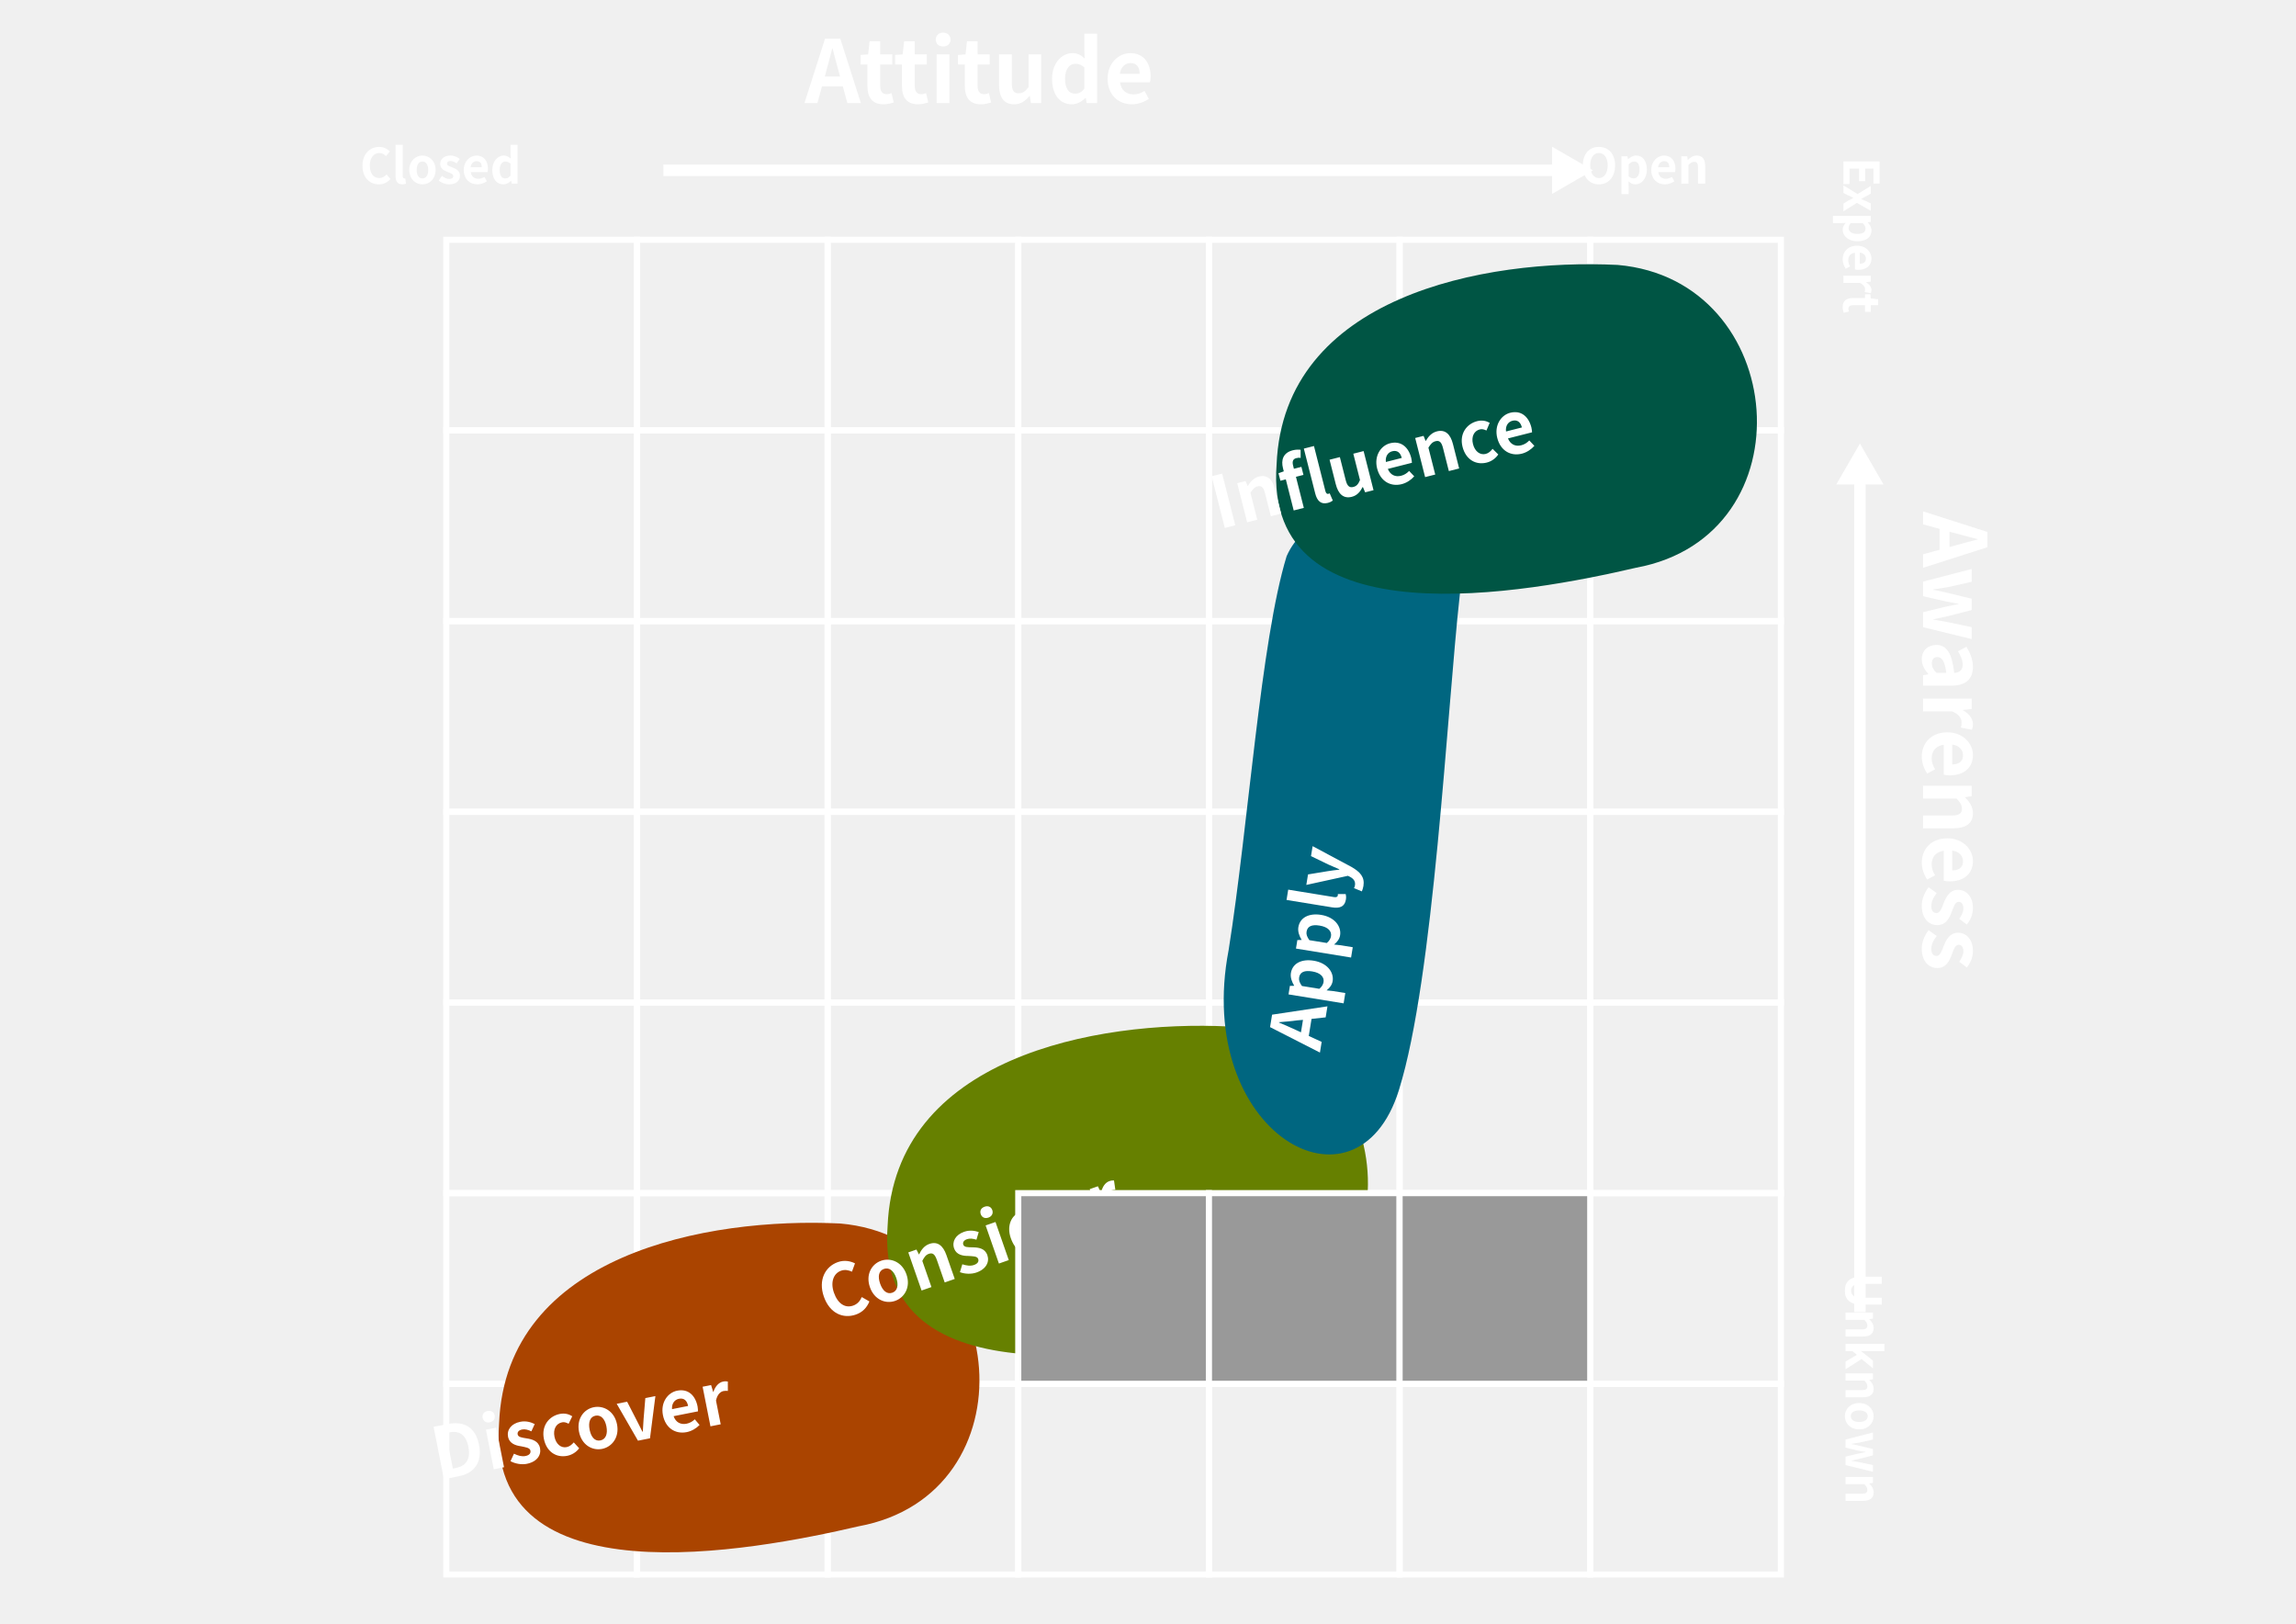
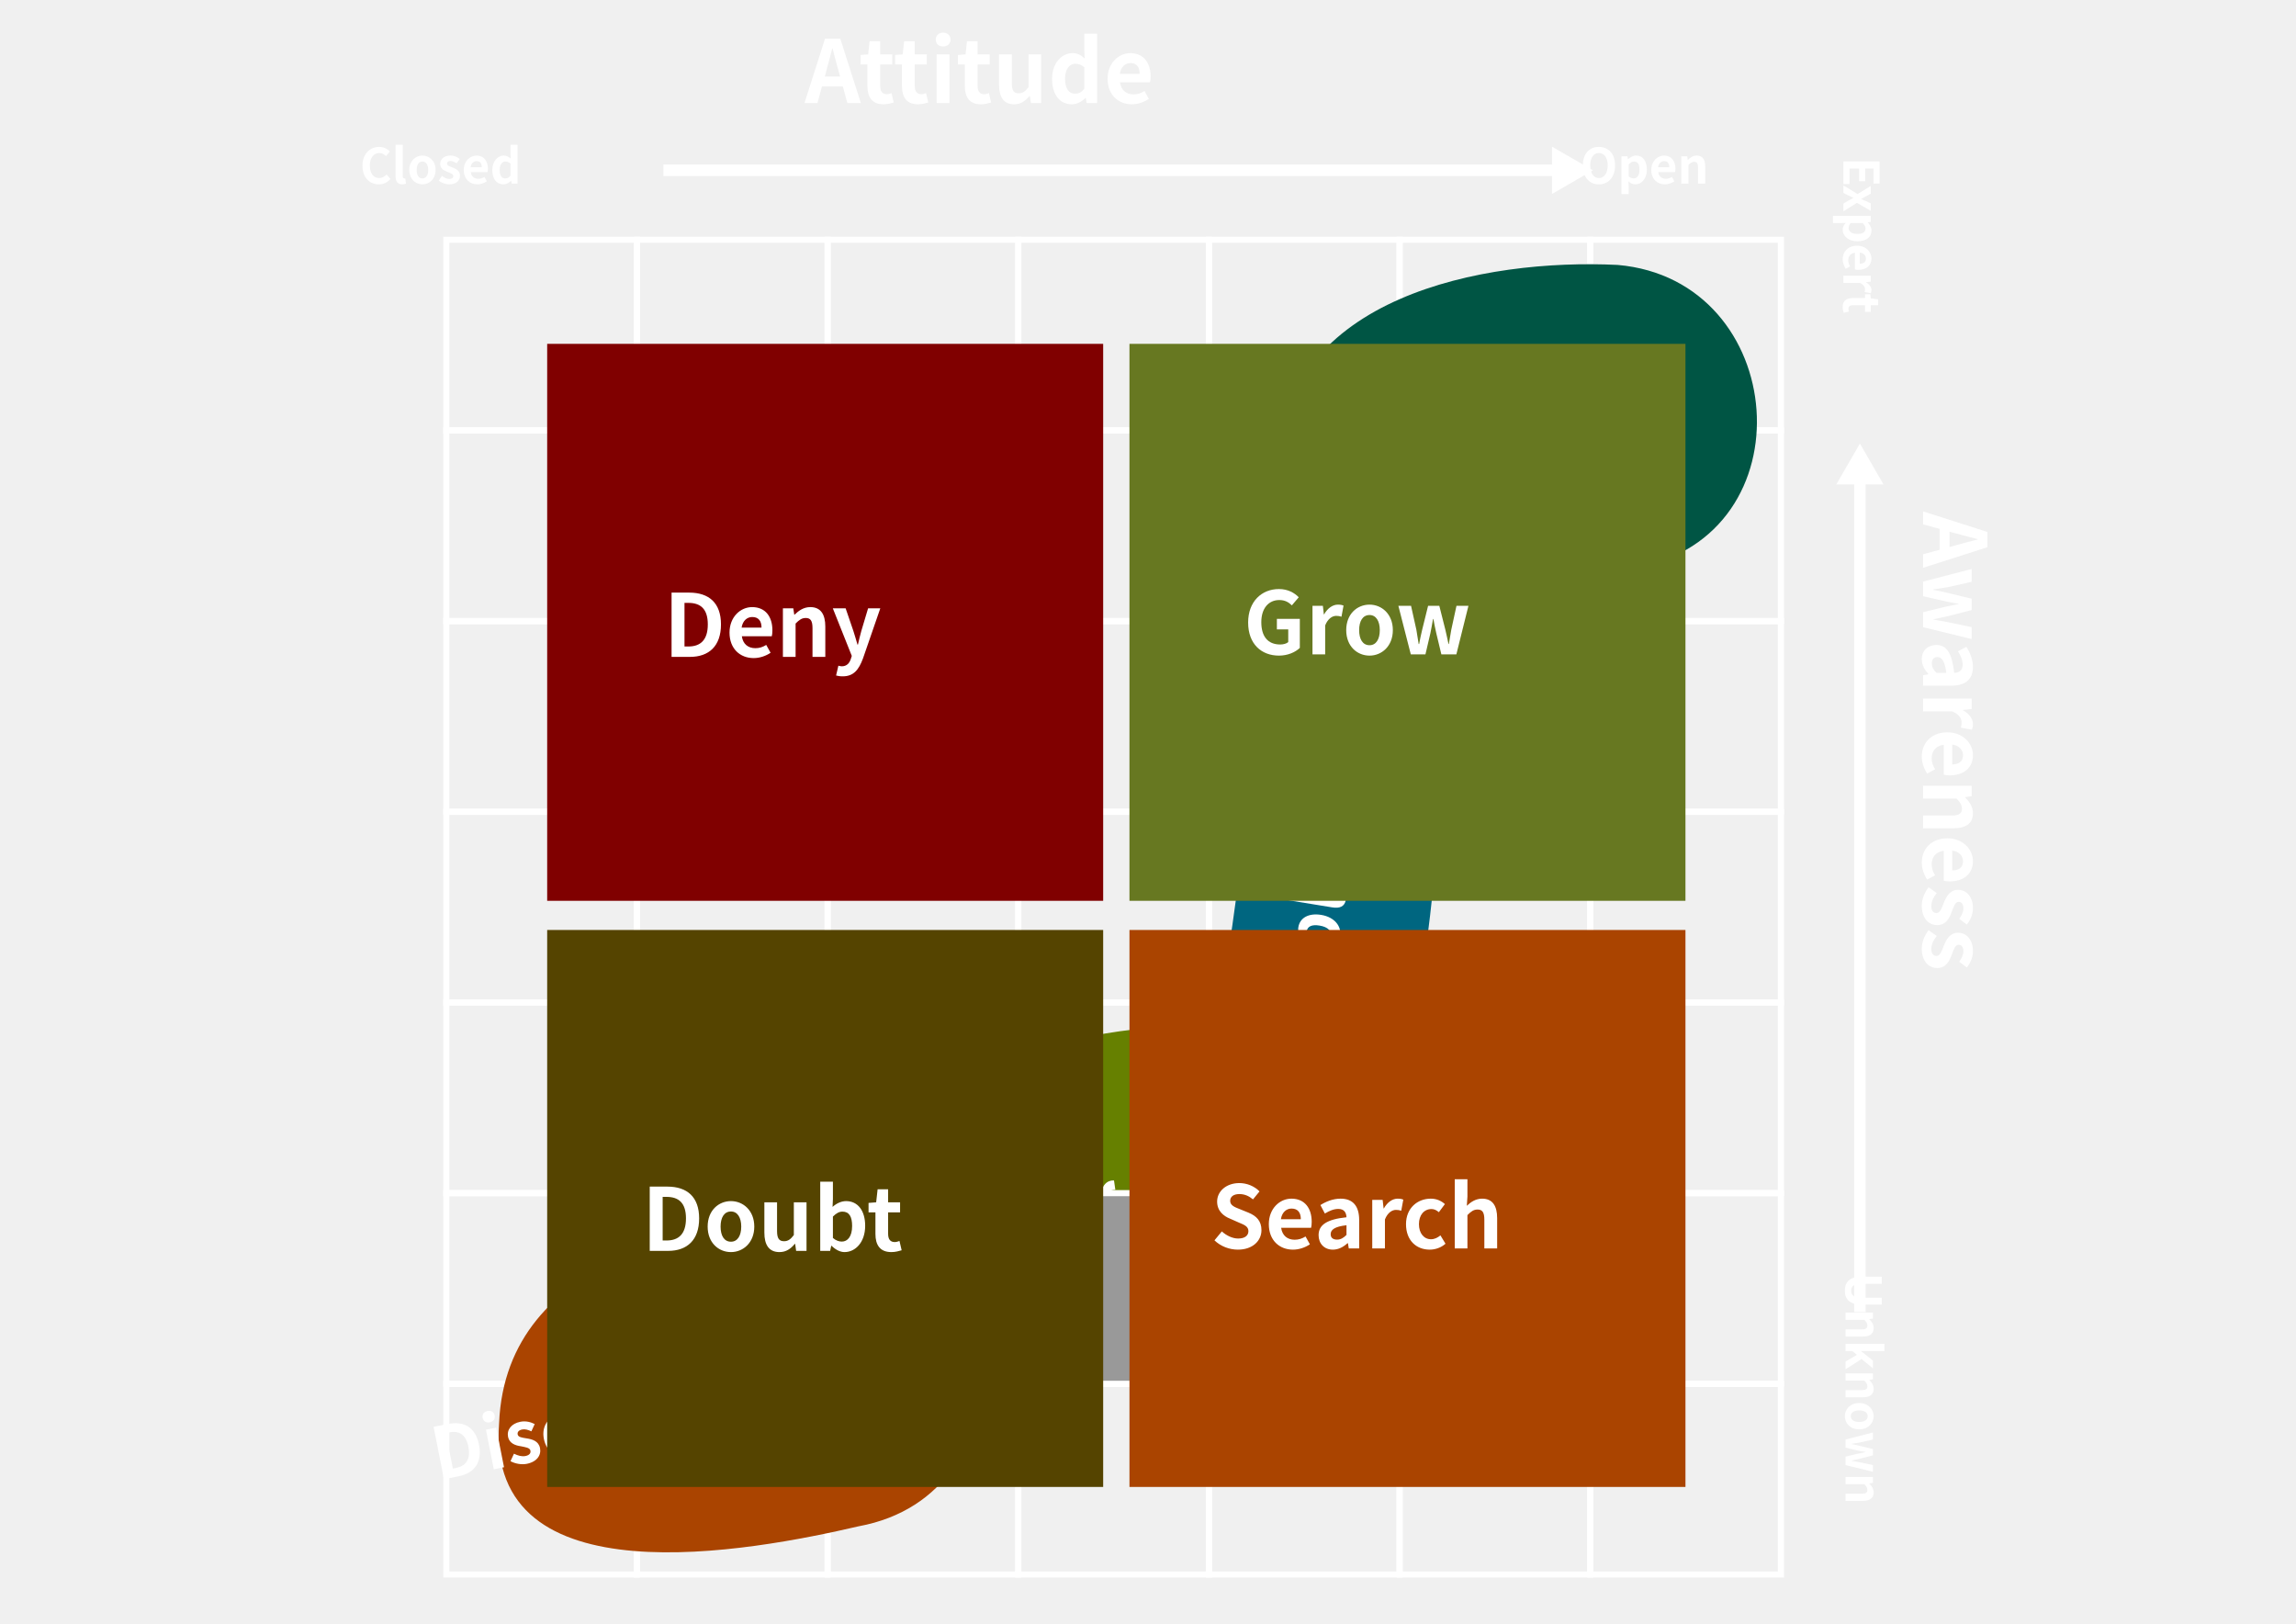
<svg xmlns="http://www.w3.org/2000/svg" width="297mm" height="210mm" viewBox="0 0 297 210" version="1.1" id="svg5">
  <defs id="defs2" />
  <g id="layer1">
    <g id="g971" transform="matrix(1.491017,0,0,1.491017,-42.35296,-14.11809)">
      <rect style="fill:none;stroke:#ffffff;stroke-width:0.529" id="rect314" width="16.539" height="16.539" x="67.125" y="129.504" rx="0" ry="0" />
      <rect style="fill:none;stroke:#ffffff;stroke-width:0.529" id="rect426" width="16.539" height="16.539" x="67.125" y="112.964" rx="0" ry="0" />
      <rect style="fill:none;stroke:#ffffff;stroke-width:0.529" id="rect428" width="16.539" height="16.539" x="67.125" y="96.425" rx="0" ry="0" />
      <rect style="fill:none;stroke:#ffffff;stroke-width:0.529" id="rect430" width="16.539" height="16.539" x="67.125" y="79.886" rx="0" ry="0" />
      <rect style="fill:none;stroke:#ffffff;stroke-width:0.529" id="rect432" width="16.539" height="16.539" x="67.125" y="63.346" rx="0" ry="0" />
      <rect style="fill:none;stroke:#ffffff;stroke-width:0.529" id="rect434" width="16.539" height="16.539" x="67.125" y="46.807" rx="0" ry="0" />
      <rect style="fill:none;stroke:#ffffff;stroke-width:0.529" id="rect436" width="16.539" height="16.539" x="67.125" y="30.267" rx="0" ry="0" />
      <rect style="fill:none;stroke:#ffffff;stroke-width:0.529" id="rect438" width="16.539" height="16.539" x="83.669" y="129.504" rx="0" ry="0" />
      <rect style="fill:none;stroke:#ffffff;stroke-width:0.529" id="rect440" width="16.539" height="16.539" x="83.669" y="112.964" rx="0" ry="0" />
      <rect style="fill:none;stroke:#ffffff;stroke-width:0.529" id="rect442" width="16.539" height="16.539" x="83.669" y="96.425" rx="0" ry="0" />
      <rect style="fill:none;stroke:#ffffff;stroke-width:0.529" id="rect444" width="16.539" height="16.539" x="83.669" y="79.886" rx="0" ry="0" />
      <rect style="fill:none;stroke:#ffffff;stroke-width:0.529" id="rect446" width="16.539" height="16.539" x="83.669" y="63.346" rx="0" ry="0" />
      <rect style="fill:none;stroke:#ffffff;stroke-width:0.529" id="rect448" width="16.539" height="16.539" x="83.669" y="46.807" rx="0" ry="0" />
      <rect style="fill:none;stroke:#ffffff;stroke-width:0.529" id="rect450" width="16.539" height="16.539" x="83.669" y="30.267" rx="0" ry="0" />
      <rect style="fill:none;stroke:#ffffff;stroke-width:0.529" id="rect452" width="16.539" height="16.539" x="100.209" y="129.504" rx="0" ry="0" />
      <rect style="fill:none;stroke:#ffffff;stroke-width:0.529" id="rect454" width="16.539" height="16.539" x="100.209" y="112.964" rx="0" ry="0" />
      <rect style="fill:none;stroke:#ffffff;stroke-width:0.529" id="rect456" width="16.539" height="16.539" x="100.209" y="96.425" rx="0" ry="0" />
      <rect style="fill:none;stroke:#ffffff;stroke-width:0.529" id="rect458" width="16.539" height="16.539" x="100.209" y="79.886" rx="0" ry="0" />
      <rect style="fill:none;stroke:#ffffff;stroke-width:0.529" id="rect460" width="16.539" height="16.539" x="100.209" y="63.346" rx="0" ry="0" />
      <rect style="fill:none;stroke:#ffffff;stroke-width:0.529" id="rect462" width="16.539" height="16.539" x="100.209" y="46.807" rx="0" ry="0" />
      <rect style="fill:none;stroke:#ffffff;stroke-width:0.529" id="rect464" width="16.539" height="16.539" x="100.209" y="30.267" rx="0" ry="0" />
      <rect style="fill:none;stroke:#ffffff;stroke-width:0.529" id="rect466" width="16.539" height="16.539" x="116.746" y="129.504" rx="0" ry="0" />
      <rect style="fill:none;stroke:#ffffff;stroke-width:0.529" id="rect468" width="16.539" height="16.539" x="116.746" y="112.964" rx="0" ry="0" />
      <rect style="fill:none;stroke:#ffffff;stroke-width:0.529" id="rect470" width="16.539" height="16.539" x="116.746" y="96.425" rx="0" ry="0" />
      <rect style="fill:none;stroke:#ffffff;stroke-width:0.529" id="rect472" width="16.539" height="16.539" x="116.746" y="79.886" rx="0" ry="0" />
      <rect style="fill:none;stroke:#ffffff;stroke-width:0.529" id="rect474" width="16.539" height="16.539" x="116.746" y="63.346" rx="0" ry="0" />
      <rect style="fill:none;stroke:#ffffff;stroke-width:0.529" id="rect476" width="16.539" height="16.539" x="116.746" y="46.807" rx="0" ry="0" />
      <rect style="fill:none;stroke:#ffffff;stroke-width:0.529" id="rect478" width="16.539" height="16.539" x="116.746" y="30.267" rx="0" ry="0" />
      <rect style="fill:none;stroke:#ffffff;stroke-width:0.529" id="rect480" width="16.539" height="16.539" x="133.29" y="129.504" rx="0" ry="0" />
      <rect style="fill:none;stroke:#ffffff;stroke-width:0.529" id="rect482" width="16.539" height="16.539" x="133.29" y="112.964" rx="0" ry="0" />
      <rect style="fill:none;stroke:#ffffff;stroke-width:0.529" id="rect484" width="16.539" height="16.539" x="133.29" y="96.425" rx="0" ry="0" />
      <rect style="fill:none;stroke:#ffffff;stroke-width:0.529" id="rect486" width="16.539" height="16.539" x="133.29" y="79.886" rx="0" ry="0" />
      <rect style="fill:none;stroke:#ffffff;stroke-width:0.529" id="rect488" width="16.539" height="16.539" x="133.29" y="63.346" rx="0" ry="0" />
      <rect style="fill:none;stroke:#ffffff;stroke-width:0.529" id="rect490" width="16.539" height="16.539" x="133.29" y="46.807" rx="0" ry="0" />
      <rect style="fill:none;stroke:#ffffff;stroke-width:0.529" id="rect492" width="16.539" height="16.539" x="133.29" y="30.267" rx="0" ry="0" />
      <rect style="fill:none;stroke:#ffffff;stroke-width:0.529" id="rect494" width="16.539" height="16.539" x="149.83" y="129.504" rx="0" ry="0" />
      <rect style="fill:none;stroke:#ffffff;stroke-width:0.529" id="rect496" width="16.539" height="16.539" x="149.83" y="112.964" rx="0" ry="0" />
      <rect style="fill:none;stroke:#ffffff;stroke-width:0.529" id="rect498" width="16.539" height="16.539" x="149.83" y="96.425" rx="0" ry="0" />
      <rect style="fill:none;stroke:#ffffff;stroke-width:0.529" id="rect500" width="16.539" height="16.539" x="149.83" y="79.886" rx="0" ry="0" />
      <rect style="fill:none;stroke:#ffffff;stroke-width:0.529" id="rect502" width="16.539" height="16.539" x="149.83" y="63.346" rx="0" ry="0" />
      <rect style="fill:none;stroke:#ffffff;stroke-width:0.529" id="rect504" width="16.539" height="16.539" x="149.83" y="46.807" rx="0" ry="0" />
      <rect style="fill:none;stroke:#ffffff;stroke-width:0.529" id="rect506" width="16.539" height="16.539" x="149.83" y="30.267" rx="0" ry="0" />
      <rect style="fill:none;stroke:#ffffff;stroke-width:0.529" id="rect508" width="16.539" height="16.539" x="166.372" y="129.504" rx="0" ry="0" />
      <rect style="fill:none;stroke:#ffffff;stroke-width:0.529" id="rect510" width="16.539" height="16.539" x="166.372" y="112.964" rx="0" ry="0" />
      <rect style="fill:none;stroke:#ffffff;stroke-width:0.529" id="rect512" width="16.539" height="16.539" x="166.372" y="96.425" rx="0" ry="0" />
      <rect style="fill:none;stroke:#ffffff;stroke-width:0.529" id="rect514" width="16.539" height="16.539" x="166.372" y="79.886" rx="0" ry="0" />
      <rect style="fill:none;stroke:#ffffff;stroke-width:0.529" id="rect516" width="16.539" height="16.539" x="166.372" y="63.346" rx="0" ry="0" />
      <rect style="fill:none;stroke:#ffffff;stroke-width:0.529" id="rect518" width="16.539" height="16.539" x="166.372" y="46.807" rx="0" ry="0" />
      <rect style="fill:none;stroke:#ffffff;stroke-width:0.529" id="rect520" width="16.539" height="16.539" x="166.372" y="30.267" rx="0" ry="0" />
      <text xml:space="preserve" style="font-weight:bold;font-size:4.233px;line-height:1.3;font-family:'Noto Sans CJK HK';-inkscape-font-specification:'Noto Sans CJK HK Bold';text-align:end;text-anchor:end;fill:#ffffff;stroke:#4d4d4d;stroke-width:0.529" x="80.366" y="25.4" id="text660">
        <tspan id="tspan658" style="fill:#ffffff;stroke:none;stroke-width:0.529" x="80.366" y="25.4">Closed</tspan>
      </text>
      <text xml:space="preserve" style="font-weight:bold;font-size:4.233px;line-height:1.3;font-family:'Noto Sans CJK HK';-inkscape-font-specification:'Noto Sans CJK HK Bold';text-align:end;text-anchor:end;fill:#ffffff;stroke:#4d4d4d;stroke-width:0.529" x="183.378" y="25.4" id="text716">
        <tspan id="tspan714" style="fill:#ffffff;stroke:none;stroke-width:0.529" x="183.378" y="25.4">Open</tspan>
      </text>
      <text xml:space="preserve" style="font-weight:bold;font-size:4.233px;line-height:1.3;font-family:'Noto Sans CJK HK';-inkscape-font-specification:'Noto Sans CJK HK Bold';text-align:end;text-anchor:end;fill:#ffffff;stroke:#4d4d4d;stroke-width:0.529" x="43.409" y="-188.332" id="text770" transform="rotate(90)">
        <tspan id="tspan768" style="fill:#ffffff;stroke:none;stroke-width:0.529" x="43.409" y="-188.332">Expert</tspan>
      </text>
      <text xml:space="preserve" style="font-weight:bold;font-size:4.233px;line-height:1.3;font-family:'Noto Sans CJK HK';-inkscape-font-specification:'Noto Sans CJK HK Bold';text-align:end;text-anchor:end;fill:#ffffff;stroke:#4d4d4d;stroke-width:0.529" x="146.692" y="-188.518" id="text774" transform="rotate(90)">
        <tspan id="tspan772" style="fill:#ffffff;stroke:none;stroke-width:0.529" x="146.692" y="-188.518">Unknown</tspan>
      </text>
      <g id="g886" transform="translate(0,1.058333)" style="fill:#ffffff">
        <rect style="fill:#ffffff;stroke:none;stroke-width:0.529" id="rect828" width="79.706" height="0.997" x="85.957" y="22.686" />
        <path style="fill:#ffffff;stroke:none;stroke-width:0.529" id="path882" d="M 164.212,18.014 152.809,11.431 164.212,4.848 Z" transform="matrix(-0.3110803,0,0,0.3110803,214.1391,19.62809)" />
      </g>
      <g id="g892" transform="rotate(-90,190.563,23.98235)" style="fill:#ffffff">
        <rect style="fill:#ffffff;stroke:none;stroke-width:0.529" id="rect888" width="74.405" height="0.997" x="91.258" y="22.686" />
        <path style="fill:#ffffff;stroke:none;stroke-width:0.529" id="path890" d="M 164.212,18.014 152.809,11.431 164.212,4.848 Z" transform="matrix(-0.3110803,0,0,0.3110803,214.1391,19.62809)" />
      </g>
      <text xml:space="preserve" style="font-weight:bold;font-size:7.524px;line-height:1.3;font-family:'Noto Sans CJK HK';-inkscape-font-specification:'Noto Sans CJK HK Bold';text-align:end;text-anchor:end;fill:#ffffff;stroke:#4d4d4d;stroke-width:0.94" x="105.635" y="-195.246" id="text898" transform="rotate(90)">
        <tspan id="tspan896" style="fill:#ffffff;stroke:none;stroke-width:0.94" x="105.635" y="-195.246">Awareness</tspan>
      </text>
      <text xml:space="preserve" style="font-weight:bold;font-size:7.524px;line-height:1.3;font-family:'Noto Sans CJK HK';-inkscape-font-specification:'Noto Sans CJK HK Bold';text-align:end;text-anchor:end;fill:#ffffff;stroke:#4d4d4d;stroke-width:0.94" x="140.496" y="18.41" id="text902">
        <tspan id="tspan900" style="fill:#ffffff;stroke:none;stroke-width:0.94" x="140.496" y="18.41">Attitude</tspan>
      </text>
      <g id="g1918" class="fragment fade-in-then-out">
        <path style="fill:#aa4400;stroke:none;stroke-width:0.321" d="m 71.707,132.895 c 0.611,-14.573 17.989,-17.867 29.589,-17.297 14.893,1.293 16.701,23.489 1.589,26.267 -9.265,2.154 -32.347,6.537 -31.178,-8.969 z" id="path1222" />
        <path style="fill:#668000;stroke:none;stroke-width:0.321" d="m 105.412,115.805 c 0.611,-14.573 17.989,-17.867 29.589,-17.297 14.893,1.293 16.701,23.489 1.589,26.267 -9.265,2.154 -32.347,6.537 -31.178,-8.969 z" id="path1486" />
        <text xml:space="preserve" style="font-weight:bold;font-size:6.257px;line-height:1.3;font-family:'Noto Sans CJK HK';-inkscape-font-specification:'Noto Sans CJK HK Bold';text-align:end;text-anchor:end;fill:#ffffff;stroke:#4d4d4d;stroke-width:0.782" x="77.432" y="148.157" id="text1226" transform="rotate(-11.21202)">
          <tspan id="tspan1224" style="fill:#ffffff;stroke:none;stroke-width:0.782" x="77.432" y="148.157">Discover</tspan>
        </text>
        <text xml:space="preserve" style="font-weight:bold;font-size:6.257px;line-height:1.3;font-family:'Noto Sans CJK HK';-inkscape-font-specification:'Noto Sans CJK HK Bold';text-align:end;text-anchor:end;fill:#ffffff;stroke:#4d4d4d;stroke-width:0.782" x="94.013" y="150.319" id="text1490" transform="rotate(-19.22565)">
          <tspan id="tspan1488" style="fill:#ffffff;stroke:none;stroke-width:0.782" x="94.013" y="150.319">Consider</tspan>
        </text>
        <path style="fill:#006680;stroke:none;stroke-width:0.245" d="m 134.996,91.889 c 1.728,-10.896 2.77,-26.778 5.032,-34.174 2.799,-6.383 15.713,-5.704 15.038,3.213 -1.155,10.436 -2.254,33.344 -5.293,43.091 -3.66,11.741 -17.815,3.687 -14.778,-12.13 z" id="path1594" />
        <text xml:space="preserve" style="font-weight:bold;font-size:6.257px;line-height:1.3;font-family:'Noto Sans CJK HK';-inkscape-font-specification:'Noto Sans CJK HK Bold';text-align:end;text-anchor:end;fill:#ffffff;stroke:#4d4d4d;stroke-width:0.782" x="-46.084" y="157.24" id="text1694" transform="rotate(-80.76473)">
          <tspan id="tspan1692" style="fill:#ffffff;stroke:none;stroke-width:0.782" x="-46.084" y="157.24">Apply</tspan>
        </text>
        <path style="fill:#005544;stroke:none;stroke-width:0.321" d="m 139.159,49.746 c 0.611,-14.573 17.989,-17.867 29.589,-17.297 14.893,1.293 16.701,23.489 1.589,26.267 -9.265,2.154 -32.347,6.537 -31.178,-8.969 z" id="path1798" />
        <text xml:space="preserve" style="font-weight:bold;font-size:6.257px;line-height:1.3;font-family:'Noto Sans CJK HK';-inkscape-font-specification:'Noto Sans CJK HK Bold';text-align:end;text-anchor:end;fill:#ffffff;stroke:#4d4d4d;stroke-width:0.782" x="157.902" y="86.683" id="text1802" transform="rotate(-14.23669)">
          <tspan id="tspan1800" style="fill:#ffffff;stroke:none;stroke-width:0.782" x="157.902" y="86.683">Influence</tspan>
        </text>
      </g>
    </g>
  </g>
  <g id="g928" class="fragment fade-in-then-out">
    <rect style="fill:#999999;stroke:#ffffff;stroke-width:0.789;fill-opacity:1" id="rect468-3" width="24.659" height="24.659" x="131.717" y="154.314" rx="0" ry="0" />
    <rect style="fill:#999999;stroke:#ffffff;stroke-width:0.789;fill-opacity:1" id="rect482-6" width="24.659" height="24.659" x="156.385" y="154.314" rx="0" ry="0" />
    <rect style="fill:#999999;stroke:#ffffff;stroke-width:0.789;fill-opacity:1" id="rect496-7" width="24.659" height="24.659" x="181.046" y="154.314" rx="0" ry="0" />
  </g>
+   <g id="g439" class="fragment fade-in-then-out">
+     <rect style="fill:#800000;stroke-width:0.503" id="rect370" width="71.921" height="72.034" x="70.78" y="44.471" />
+     <text xml:space="preserve" style="font-weight:bold;font-size:11.218px;line-height:1.3;font-family:'Noto Sans CJK HK';-inkscape-font-specification:'Noto Sans CJK HK Bold';text-align:center;text-anchor:middle;fill:#ffffff;stroke:#4d4d4d;stroke-width:1.402" x="92.808" y="84.959" id="text902-3">
+       <tspan id="tspan900-6" style="text-align:center;text-anchor:middle;fill:#ffffff;stroke:none;stroke-width:1.402" x="106.303" y="84.959">Deny</tspan>
+     </text>
+     <rect style="fill:#677821;stroke-width:0.503" id="rect429" width="71.921" height="72.034" x="146.102" y="44.471" />
+     <rect style="fill:#554400;stroke-width:0.503" id="rect431" width="71.921" height="72.034" x="70.78" y="120.278" />
+     <rect style="fill:#aa4400;stroke-width:0.503" id="rect433" width="71.921" height="72.034" x="146.102" y="120.278" />
+     <text xml:space="preserve" style="font-weight:bold;font-size:11.218px;line-height:1.3;font-family:'Noto Sans CJK HK';-inkscape-font-specification:'Noto Sans CJK HK Bold';text-align:center;text-anchor:middle;fill:#ffffff;stroke:#4d4d4d;stroke-width:1.402" x="168.421" y="84.639" id="text830">
+       <tspan id="tspan828" style="text-align:center;text-anchor:middle;fill:#ffffff;stroke:none;stroke-width:1.402" x="181.916" y="84.639">Grow</tspan>
+     </text>
+     <text xml:space="preserve" style="font-weight:bold;font-size:11.218px;line-height:1.3;font-family:'Noto Sans CJK HK';-inkscape-font-specification:'Noto Sans CJK HK Bold';text-align:center;text-anchor:middle;fill:#ffffff;stroke:#4d4d4d;stroke-width:1.402" x="92.808" y="161.784" id="text834">
+       <tspan id="tspan832" style="text-align:center;text-anchor:middle;fill:#ffffff;stroke:none;stroke-width:1.402" x="106.303" y="161.784">Doubt</tspan>
+     </text>
+     <text xml:space="preserve" style="font-weight:bold;font-size:11.218px;line-height:1.3;font-family:'Noto Sans CJK HK';-inkscape-font-specification:'Noto Sans CJK HK Bold';text-align:center;text-anchor:middle;fill:#ffffff;stroke:#4d4d4d;stroke-width:1.402" x="168.421" y="161.465" id="text838">
+       <tspan id="tspan836" style="text-align:center;text-anchor:middle;fill:#ffffff;stroke:none;stroke-width:1.402" x="181.916" y="161.465">Search</tspan>
+     </text>
+   </g>
</svg>
